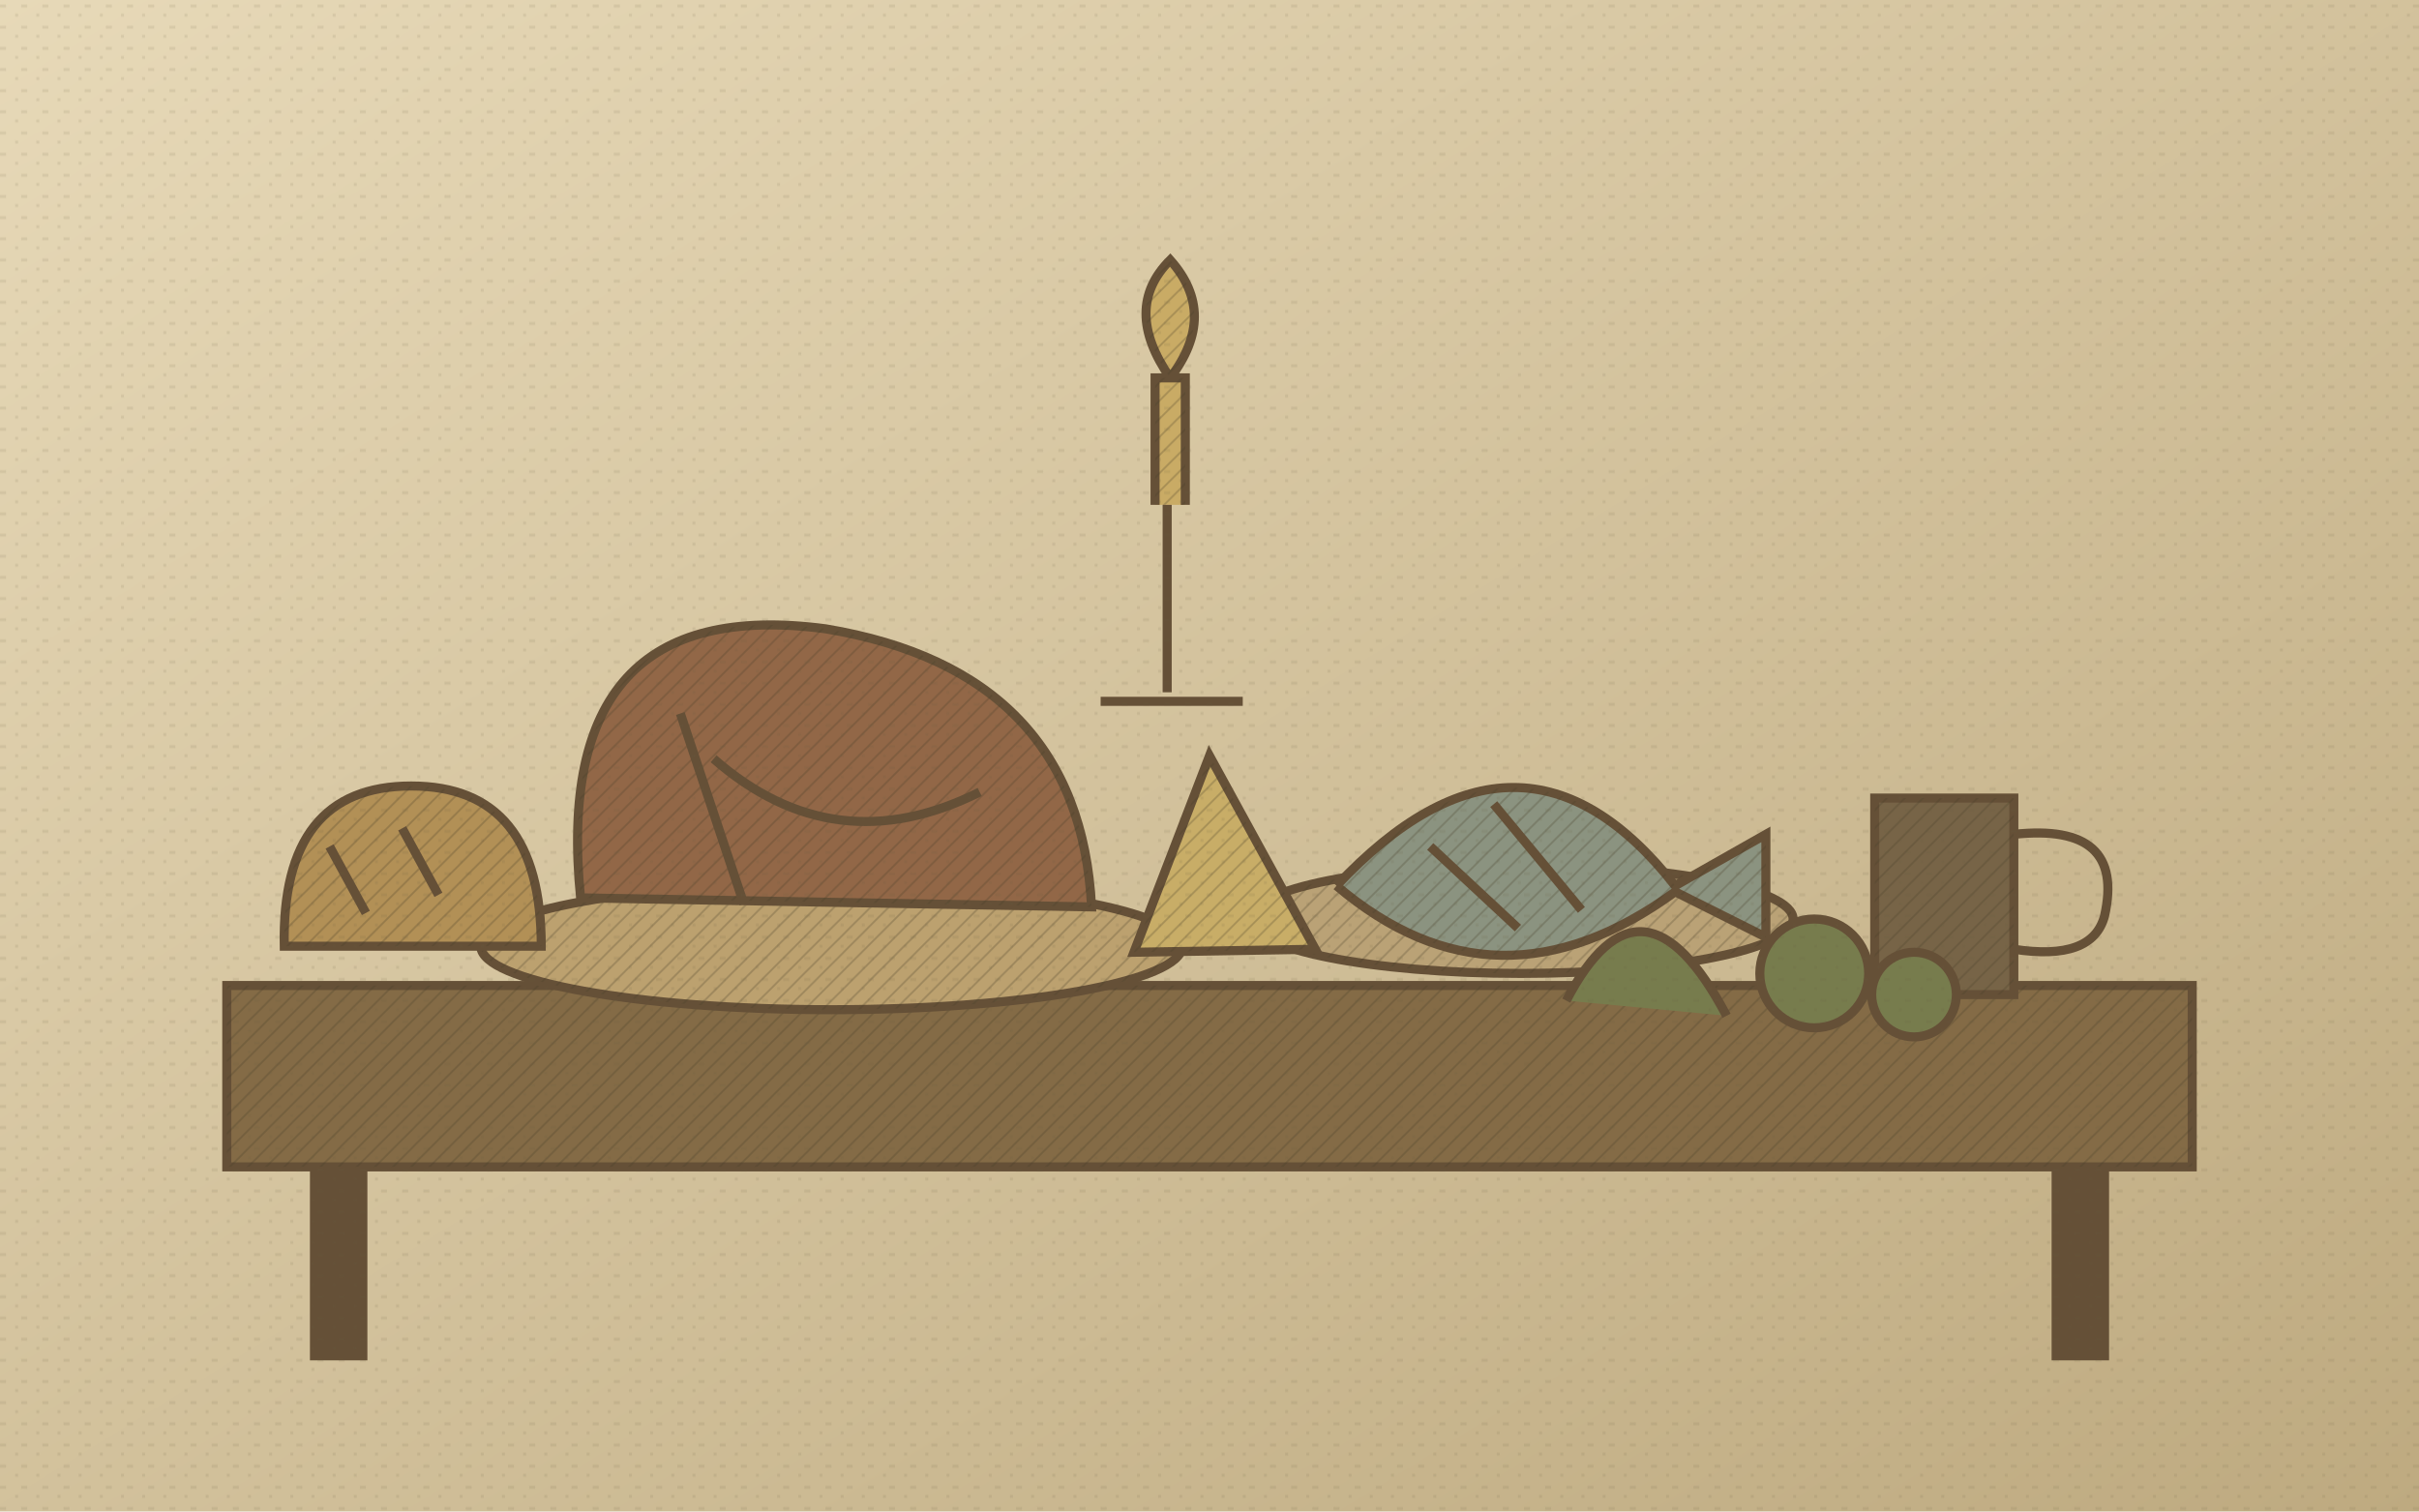
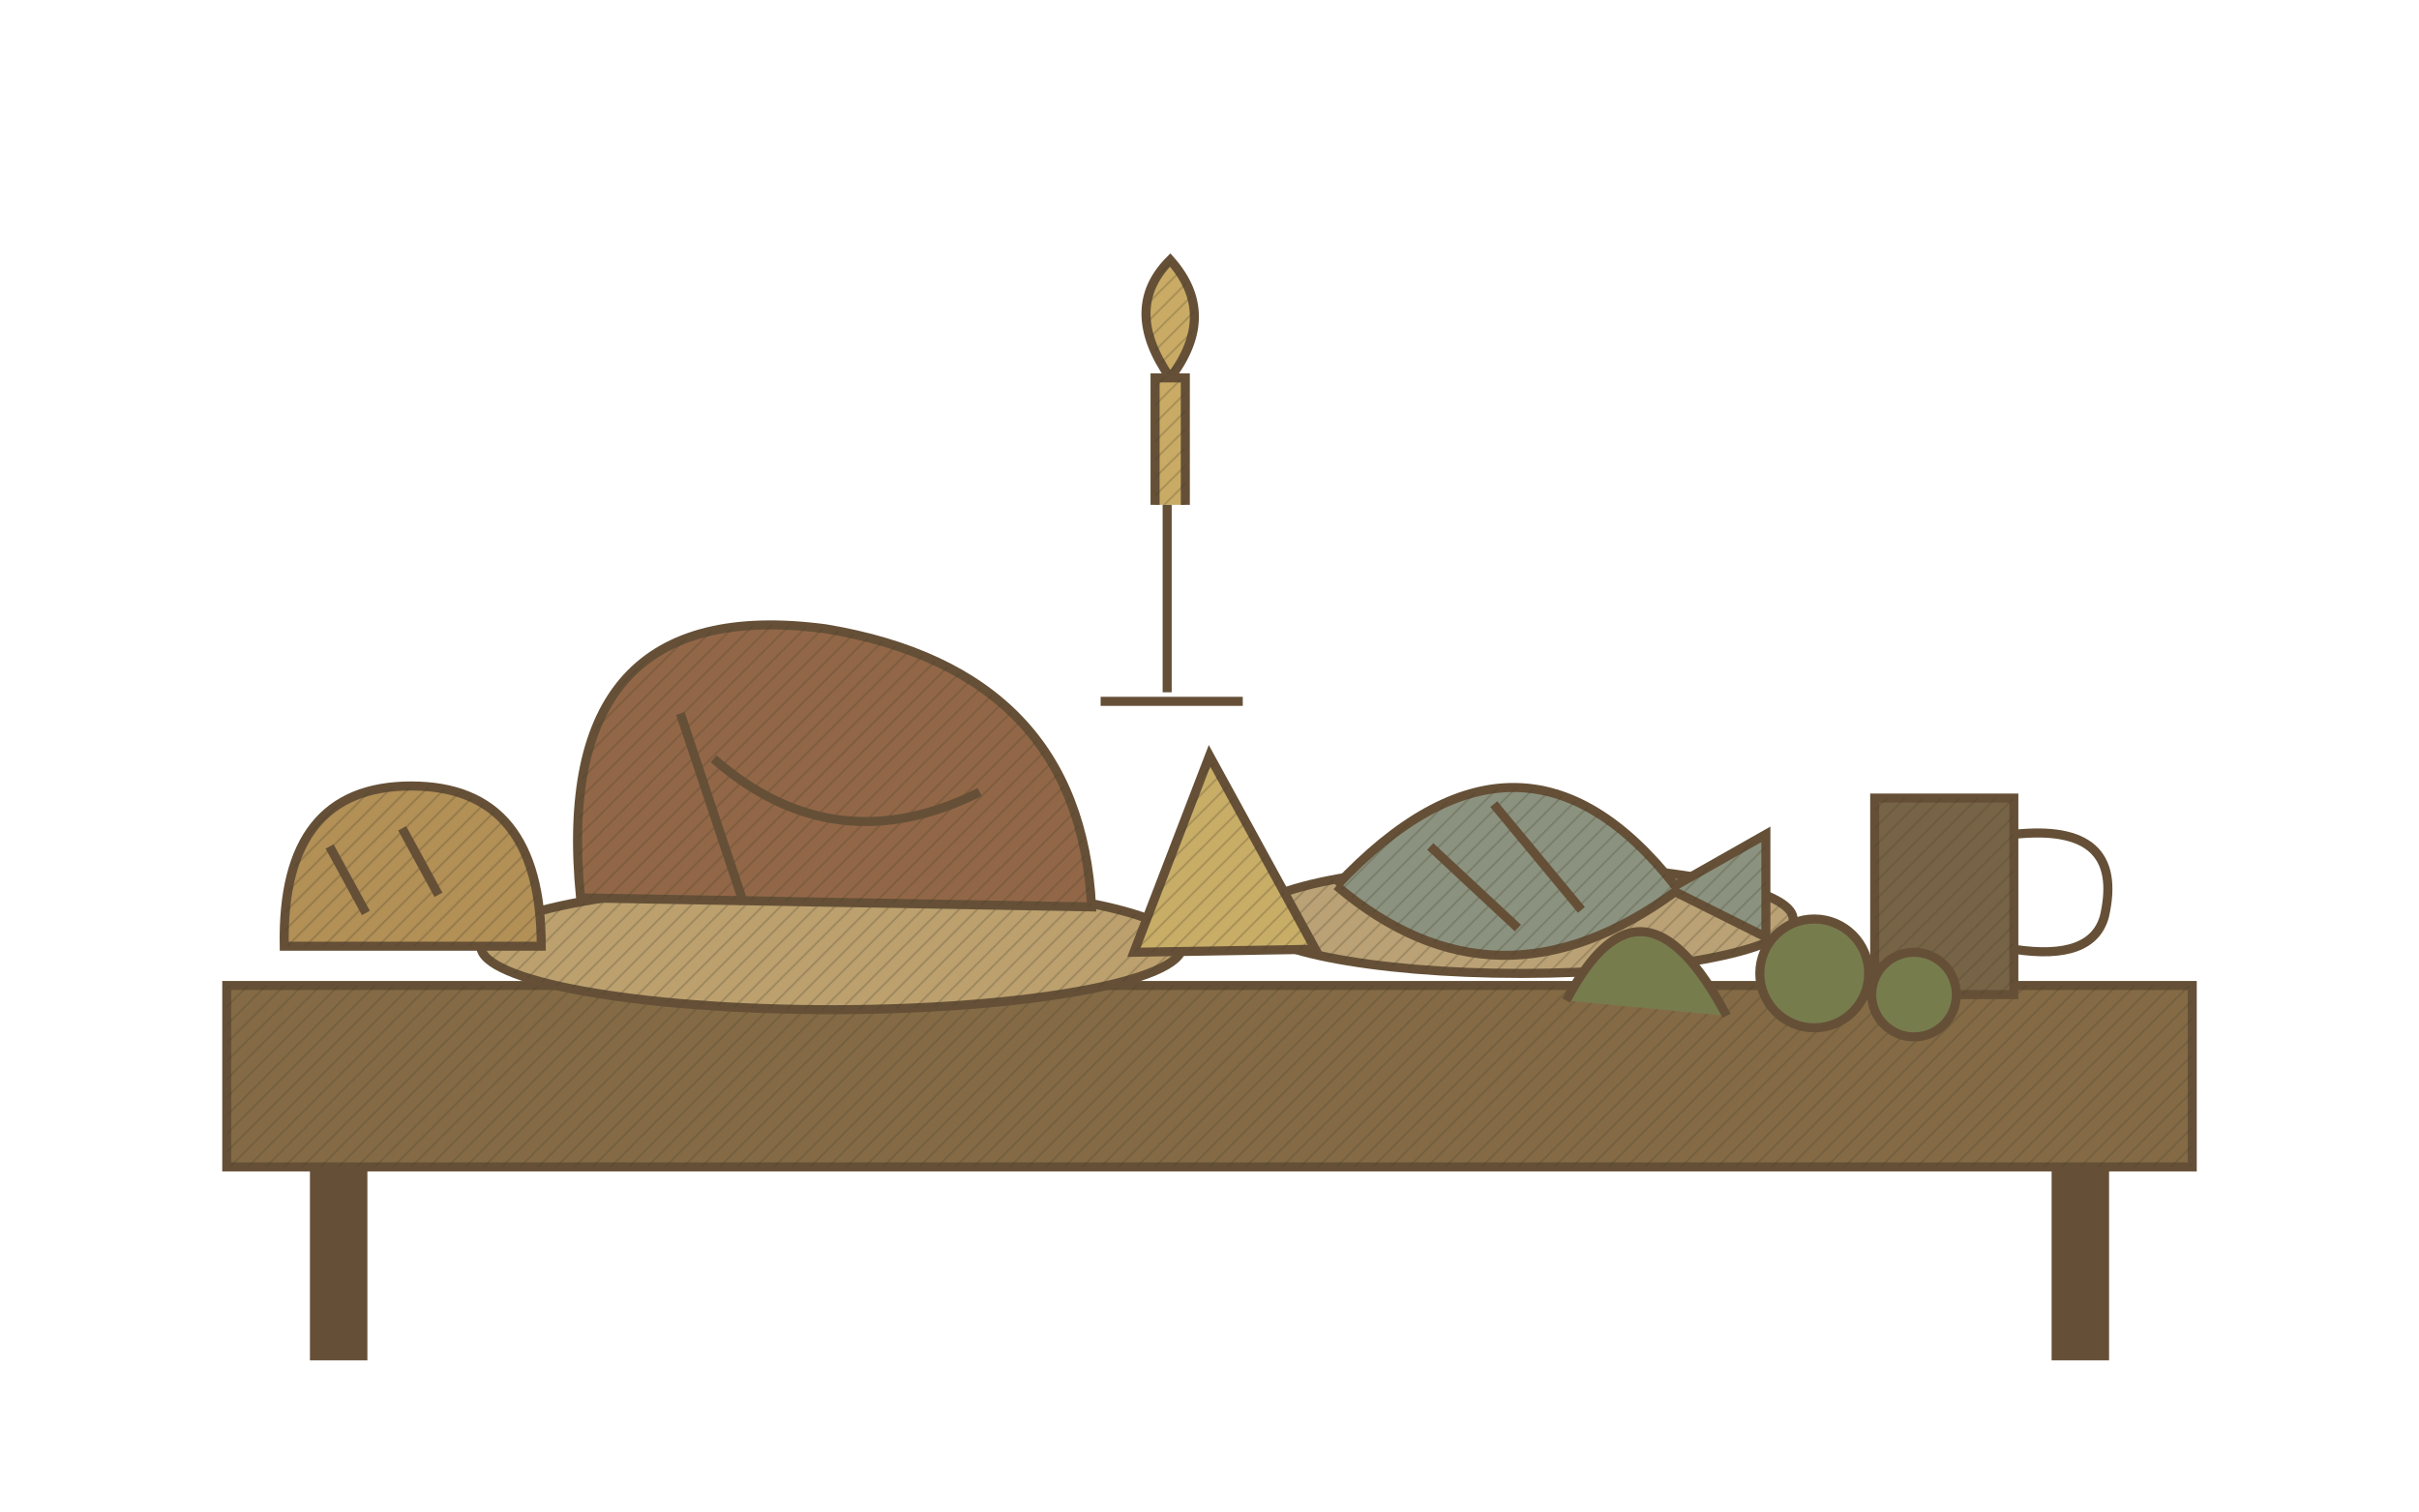
<svg xmlns="http://www.w3.org/2000/svg" viewBox="0 0 800 500">
  <defs>
    <pattern id="grain" width="7" height="7" patternUnits="userSpaceOnUse">
      <path d="M0 2h2m3 3h1" stroke="#68583d" opacity=".11" />
    </pattern>
    <pattern id="stone" width="38" height="22" patternUnits="userSpaceOnUse">
      <path d="M0 0h38v22H0zM19 0v11M0 11h38" fill="none" stroke="#6e6954" stroke-width=".7" opacity=".45" />
    </pattern>
    <linearGradient id="sky" x2="0" y2="1">
      <stop stop-color="#bfc5b3" />
      <stop offset="1" stop-color="#e5d8b7" />
    </linearGradient>
    <linearGradient id="paper" x2="1" y2="1">
      <stop stop-color="#e7d9b8" />
      <stop offset="1" stop-color="#beaa80" />
    </linearGradient>
    <pattern id="hatch" width="6" height="6" patternUnits="userSpaceOnUse">
      <path d="M-1 1 1-1M0 6 6 0M5 7 7 5" stroke="#463d28" stroke-width=".6" />
    </pattern>
  </defs>
-   <rect width="800" height="500" fill="url(#paper)" />
  <g stroke="#655037" stroke-width="3">
    <path d="M75 326h650v60H75z" fill="#846b46" />
    <path d="M75 326h650v60H75z" fill="url(#hatch)" opacity=".26" stroke="none" />
    <path d="M112 386v64m576-64v64" stroke-width="19" />
    <ellipse cx="275" cy="313" rx="116" ry="21" fill="#bca16f" />
    <ellipse cx="275" cy="313" rx="116" ry="21" fill="url(#hatch)" opacity=".26" stroke="none" />
    <path d="M192 297q-10-101 81-89 84 14 88 92z" fill="#926747" />
    <path d="M192 297q-10-101 81-89 84 14 88 92z" fill="url(#hatch)" opacity=".26" stroke="none" />
    <path d="M236 251q40 35 88 11m-99-26 21 63" fill="none" />
    <ellipse cx="503" cy="304" rx="90" ry="18" fill="#baa276" />
    <ellipse cx="503" cy="304" rx="90" ry="18" fill="url(#hatch)" opacity=".26" stroke="none" />
    <path d="M442 293q61-65 112 0l30-17v34l-30-15q-59 43-112-2" fill="#8b9380" />
    <path d="M442 293q61-65 112 0l30-17v34l-30-15q-59 43-112-2" fill="url(#hatch)" opacity=".26" stroke="none" />
    <path d="M473 280l29 27m-8-41 29 35" />
    <path d="M375 315l25-65 35 64z" fill="#c8ad67" />
    <path d="M375 315l25-65 35 64z" fill="url(#hatch)" opacity=".26" stroke="none" />
    <path d="M94 313q-1-53 42-53t43 53z" fill="#b29056" />
    <path d="M94 313q-1-53 42-53t43 53z" fill="url(#hatch)" opacity=".26" stroke="none" />
    <path d="M109 280l12 22m12-28 12 22" />
    <path d="M620 264h46v65h-46z" fill="#776447" />
    <path d="M620 264h46v65h-46z" fill="url(#hatch)" opacity=".26" stroke="none" />
    <path d="M666 276q37-4 30 27-4 15-30 11" fill="none" />
    <g fill="#777c4d">
      <circle cx="600" cy="322" r="18" />
      <circle cx="633" cy="329" r="14" />
      <path d="M571 336q-28-53-53-5" />
    </g>
    <path d="M382 167v-42h10v42m-5-42q-16-23 0-39 16 18 0 39" fill="#c9ab65" />
    <path d="M382 167v-42h10v42m-5-42q-16-23 0-39 16 18 0 39" fill="url(#hatch)" opacity=".26" stroke="none" />
    <path d="M386 167v62m-22 3h47" />
  </g>
-   <rect width="800" height="500" fill="url(#grain)" />
</svg>
